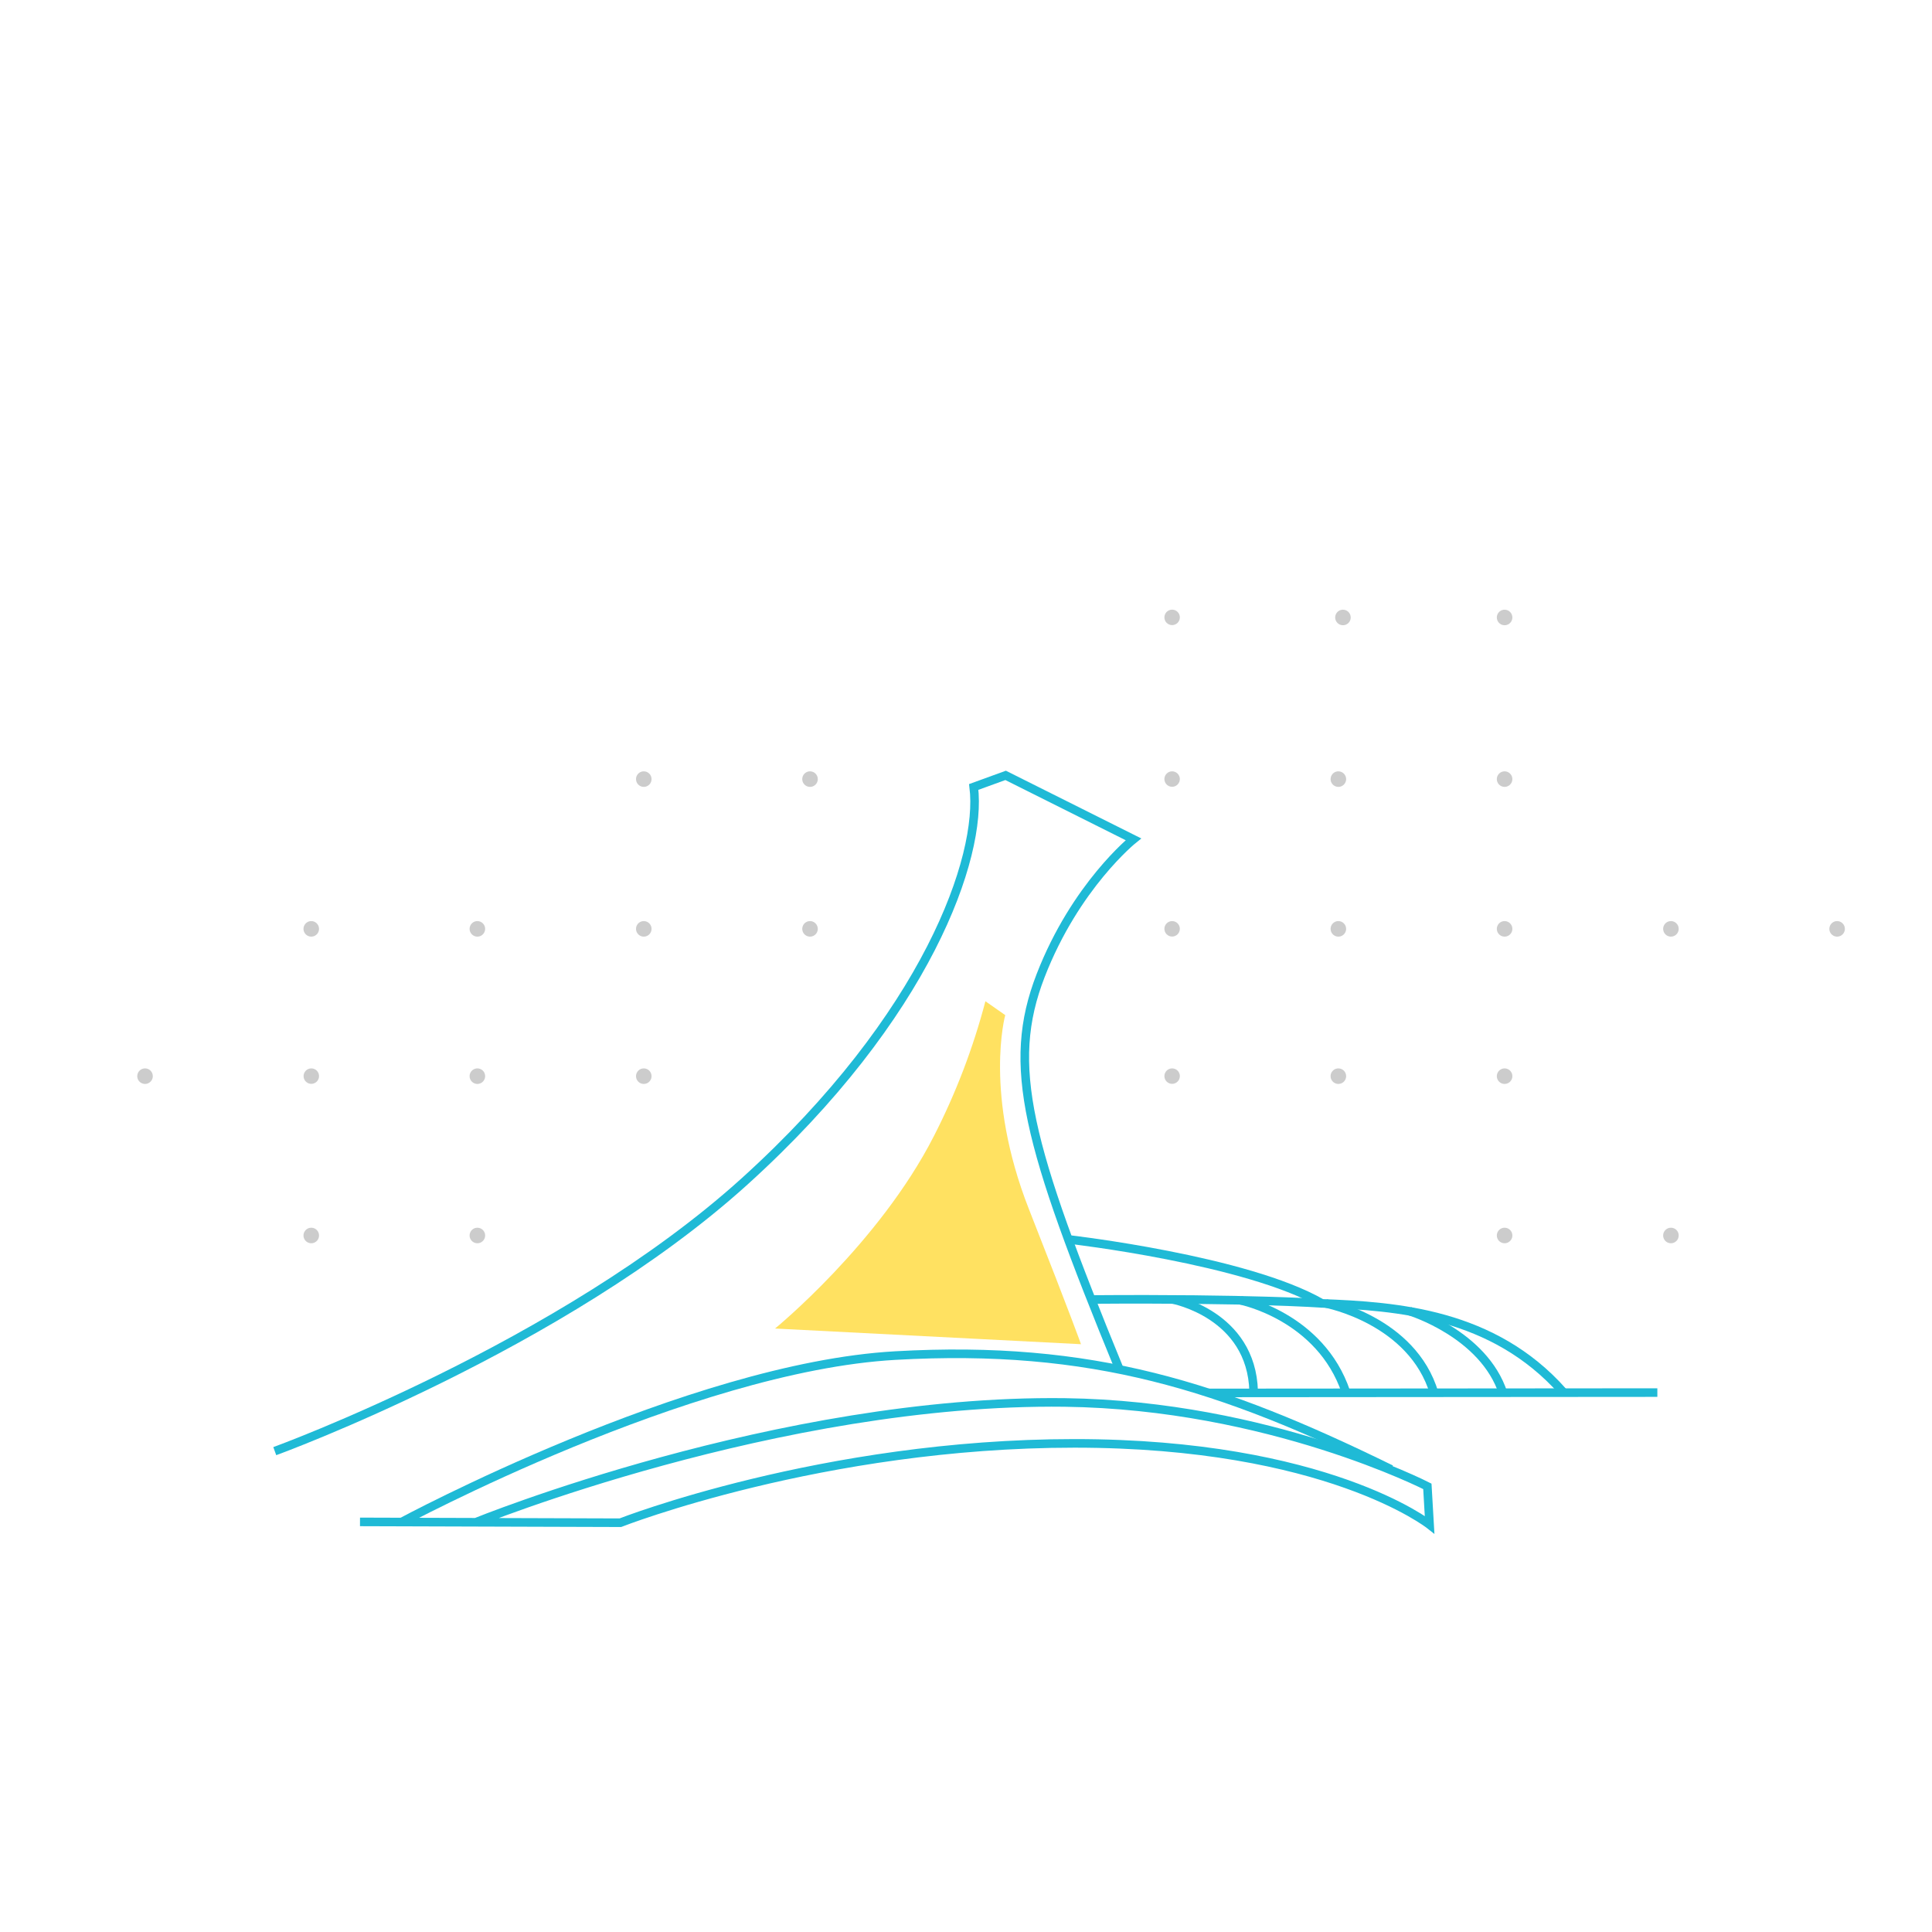
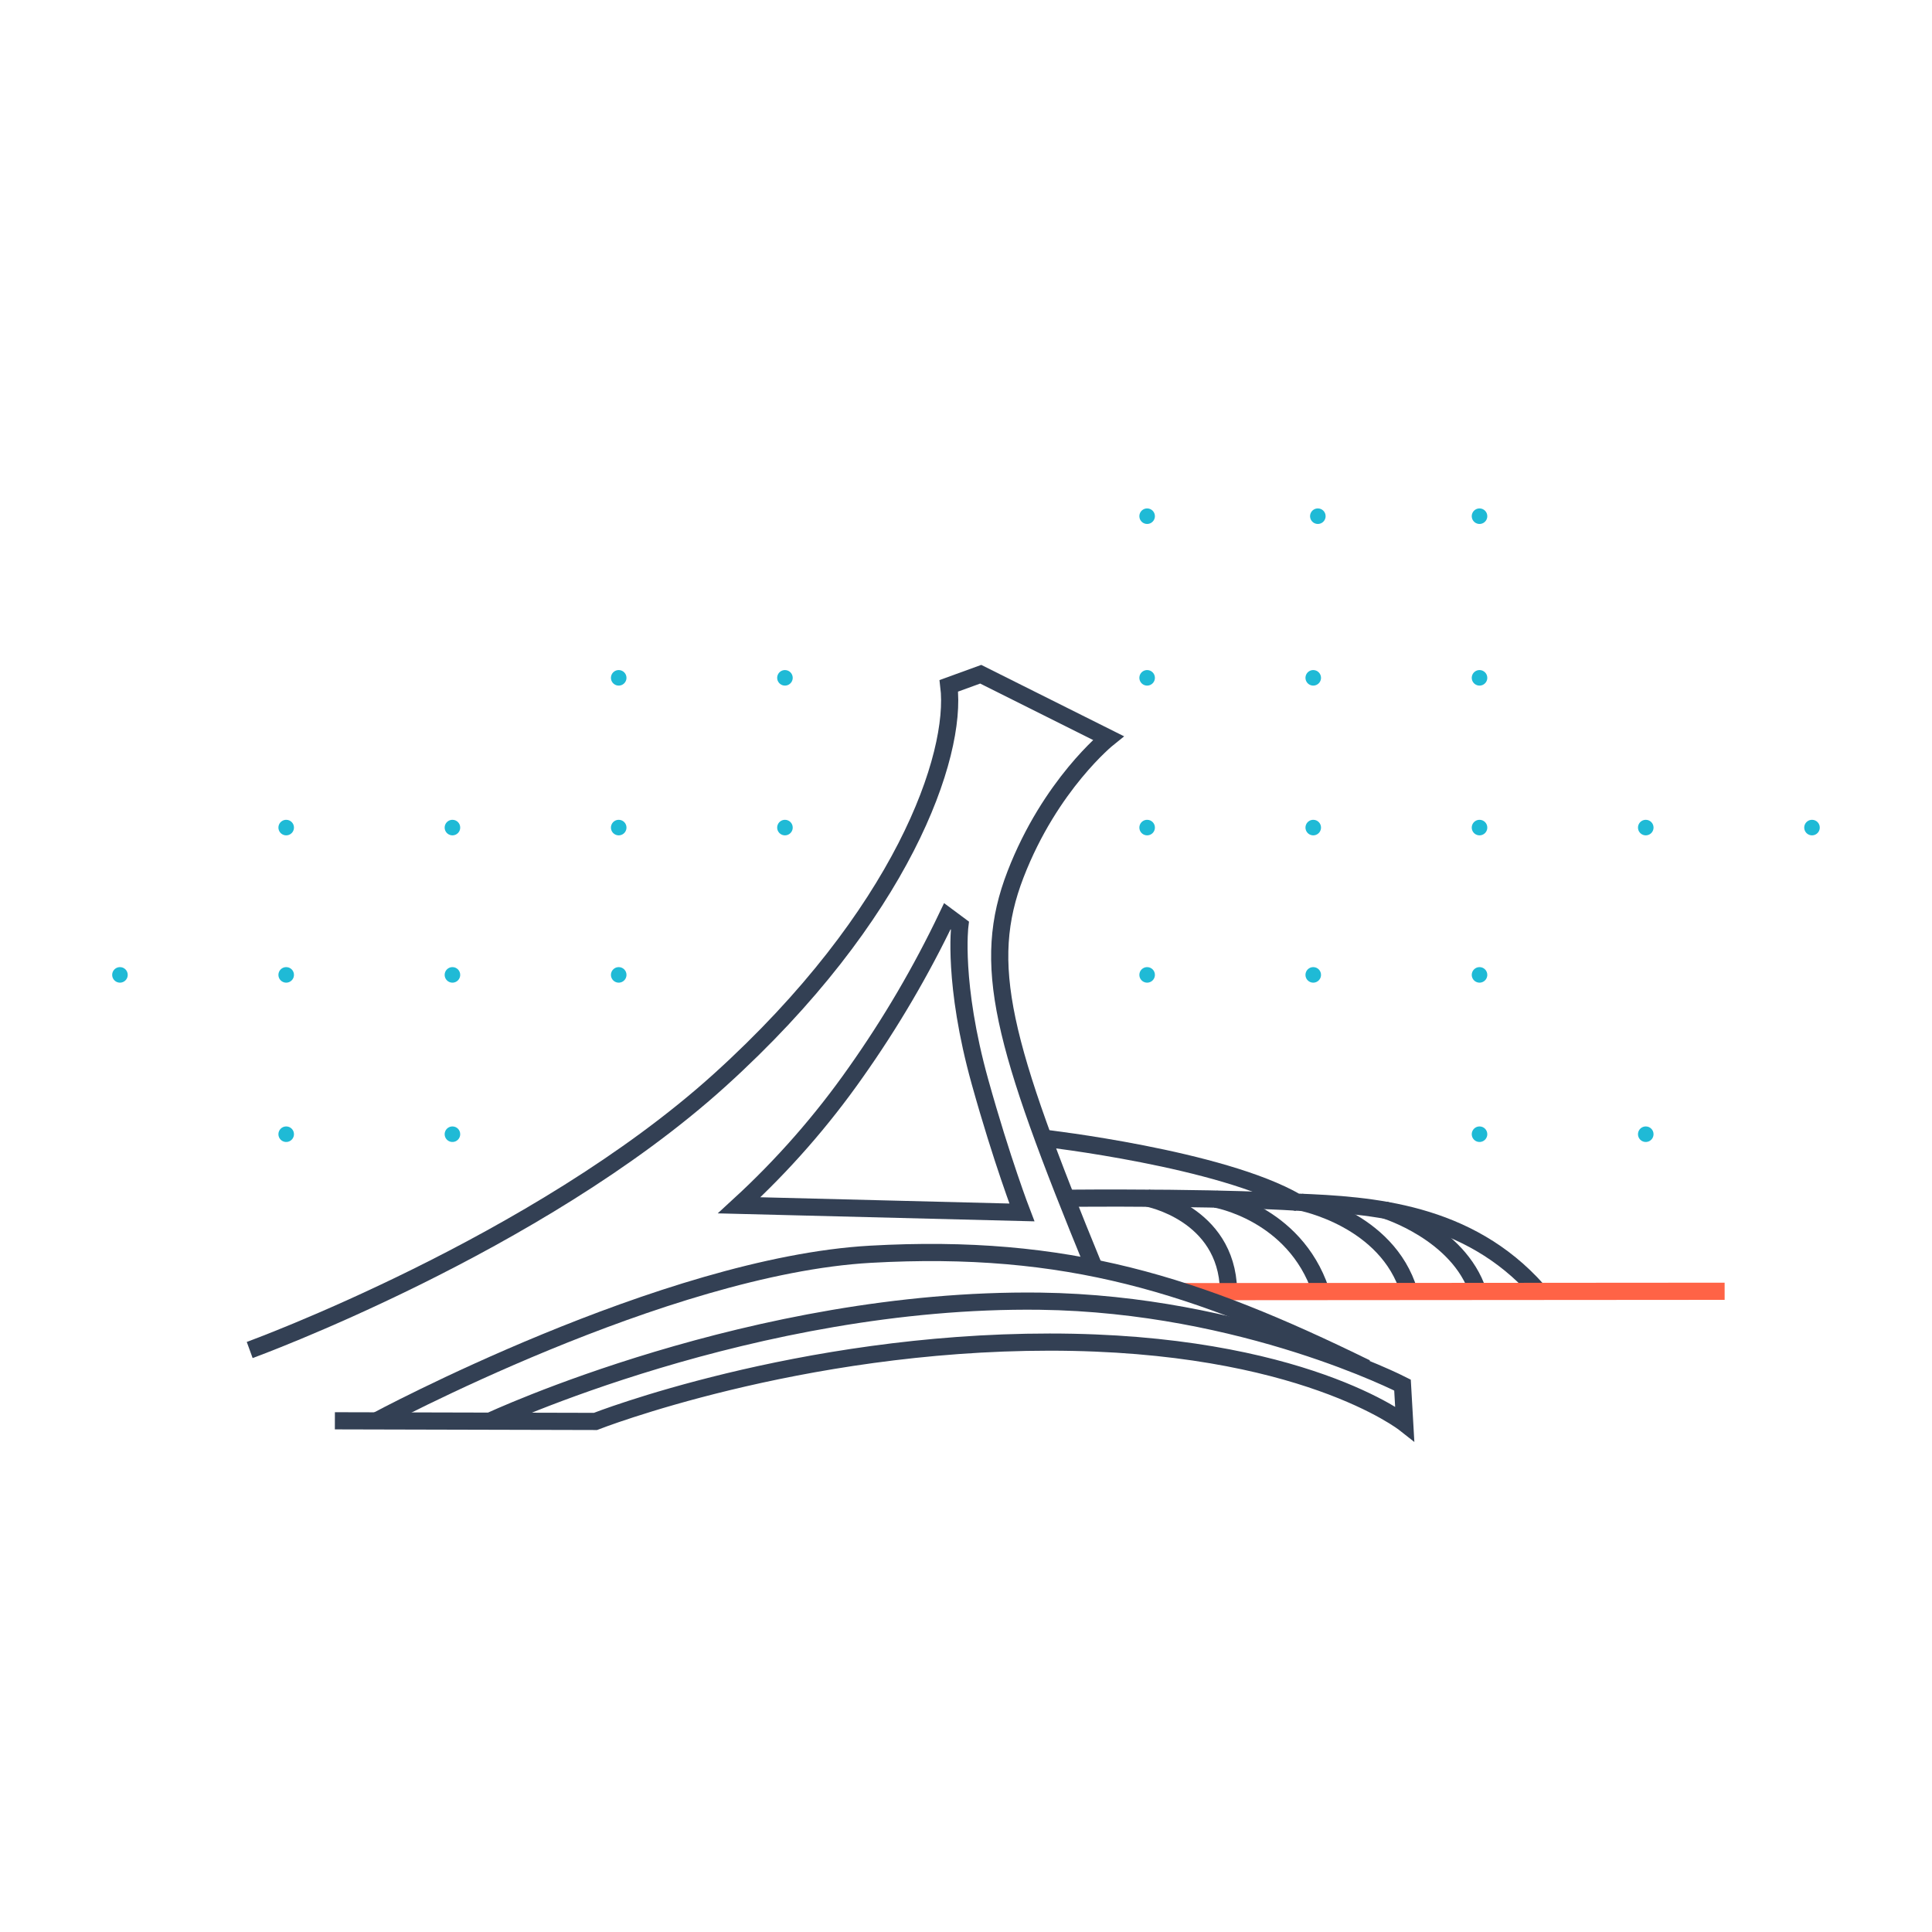
<svg xmlns="http://www.w3.org/2000/svg" viewBox="0 0 450 450">
  <defs>
-     <style>.a{fill:none;stroke:#1fbad6;stroke-miterlimit:10;stroke-width:2px;}.b{fill:#ffe161;}.c{fill:#ccc;}</style>
+     <style>.a,.b{fill:none;stroke-miterlimit:10;stroke-width:4px;}.a{stroke:#334054;}.b{stroke:#ff6346;}.c{fill:#1fbad6;}</style>
  </defs>
-   <path class="a" d="M64,338s66.87-24.32,109.43-62.83,55.4-75.66,53.37-91.87l7.43-2.7L264,195.49s-13.51,10.81-21.62,31.75-3.23,39.08,18.38,91.77" />
-   <path class="a" d="M249.11,288.71s41.2,4.73,58.77,14.87c17.56.67,39.89,2.28,56.1,20.52" />
-   <path class="a" d="M324,342.24c-39.57-19.39-69.58-29.09-115.47-26.5-48,2.7-115.19,38.88-115.19,38.88" />
-   <path class="a" d="M307.88,303.58s-16.57-1.19-53.77-.9" />
-   <path class="a" d="M110.58,354.66s70.75-28.83,137.45-28c47.58.63,84.43,19.54,84.43,19.54l.52,8.93s-24-18.94-82.7-18.94-105.79,18.48-105.79,18.48l-60.64-.19" />
-   <path class="a" d="M273.11,302.66s18.43,3.42,18.89,21.44" />
-   <path class="a" d="M289,302.89s18.52,3.68,24.5,21.35" />
-   <path class="a" d="M308.83,303.61s20.14,3.83,25.22,20.92" />
-   <path class="a" d="M328.36,305.41s17.23,5.25,21.75,19.12" />
-   <path class="b" d="M180.52,309.44s24.24-19.8,37-44.82a155.4,155.4,0,0,0,12-31.41l4.62,3.23s-5.08,18.29,5.55,45.28c10.19,25.88,12.09,31.37,12.09,31.37Z" />
-   <line class="a" x1="281.42" y1="324.44" x2="386.03" y2="324.36" />
-   <path class="c" d="M314.61,143.81a1.81,1.81,0,1,1-1.81-1.8A1.81,1.81,0,0,1,314.61,143.81Z" />
-   <path class="c" d="M352.26,143.81a1.81,1.81,0,1,1-1.8-1.8A1.81,1.81,0,0,1,352.26,143.81Z" />
-   <path class="c" d="M151.76,181.46a1.81,1.81,0,1,1-1.8-1.8A1.81,1.81,0,0,1,151.76,181.46Z" />
-   <path class="c" d="M190.48,181.46a1.81,1.81,0,1,1-1.8-1.8A1.81,1.81,0,0,1,190.48,181.46Z" />
-   <path class="c" d="M35.59,250.65a1.81,1.81,0,1,1-1.8-1.8A1.8,1.8,0,0,1,35.59,250.65Z" />
-   <path class="c" d="M74.31,216.34a1.81,1.81,0,1,1-1.8-1.8A1.81,1.81,0,0,1,74.31,216.34Z" />
-   <path class="c" d="M113,216.34a1.81,1.81,0,1,1-1.81-1.8A1.81,1.81,0,0,1,113,216.34Z" />
-   <path class="c" d="M151.76,216.34a1.81,1.81,0,1,1-1.8-1.8A1.81,1.81,0,0,1,151.76,216.34Z" />
-   <path class="c" d="M190.48,216.34a1.81,1.81,0,1,1-1.8-1.8A1.81,1.81,0,0,1,190.48,216.34Z" />
-   <path class="c" d="M113,250.65a1.81,1.81,0,1,1-1.81-1.8A1.8,1.8,0,0,1,113,250.65Z" />
-   <path class="c" d="M113,287.76a1.81,1.81,0,1,1-1.81-1.8A1.8,1.8,0,0,1,113,287.76Z" />
-   <path class="c" d="M151.76,250.65a1.81,1.81,0,1,1-1.8-1.8A1.8,1.8,0,0,1,151.76,250.65Z" />
-   <path class="c" d="M74.31,250.65a1.8,1.8,0,1,1-1.8-1.8A1.79,1.79,0,0,1,74.31,250.65Z" />
-   <path class="c" d="M74.31,287.76a1.81,1.81,0,1,1-1.8-1.8A1.8,1.8,0,0,1,74.31,287.76Z" />
-   <path class="c" d="M391,287.76a1.81,1.81,0,1,1-1.8-1.8A1.79,1.79,0,0,1,391,287.76Z" />
-   <path class="c" d="M274.81,143.81A1.8,1.8,0,1,1,273,142,1.8,1.8,0,0,1,274.81,143.81Z" />
-   <path class="c" d="M274.81,181.46a1.8,1.8,0,1,1-1.8-1.8A1.8,1.8,0,0,1,274.81,181.46Z" />
-   <path class="c" d="M313.54,181.46a1.81,1.81,0,1,1-1.81-1.8A1.81,1.81,0,0,1,313.54,181.46Z" />
-   <path class="c" d="M352.26,181.46a1.81,1.81,0,1,1-1.8-1.8A1.81,1.81,0,0,1,352.26,181.46Z" />
-   <path class="c" d="M274.81,216.34a1.8,1.8,0,1,1-1.8-1.8A1.8,1.8,0,0,1,274.81,216.34Z" />
-   <path class="c" d="M313.54,216.34a1.81,1.81,0,1,1-1.81-1.8A1.81,1.81,0,0,1,313.54,216.34Z" />
-   <path class="c" d="M352.26,216.34a1.81,1.81,0,1,1-1.8-1.8A1.81,1.81,0,0,1,352.26,216.34Z" />
-   <path class="c" d="M391,216.34a1.81,1.81,0,1,1-1.8-1.8A1.8,1.8,0,0,1,391,216.34Z" />
-   <path class="c" d="M429.71,216.34a1.81,1.81,0,1,1-1.81-1.8A1.81,1.81,0,0,1,429.71,216.34Z" />
-   <path class="c" d="M274.81,250.65a1.8,1.8,0,1,1-1.8-1.8A1.79,1.79,0,0,1,274.81,250.65Z" />
-   <path class="c" d="M313.54,250.65a1.81,1.81,0,1,1-1.81-1.8A1.8,1.8,0,0,1,313.54,250.65Z" />
-   <path class="c" d="M352.26,250.65a1.81,1.81,0,1,1-1.8-1.8A1.8,1.8,0,0,1,352.26,250.65Z" />
-   <path class="c" d="M352.26,287.76a1.81,1.81,0,1,1-1.8-1.8A1.8,1.8,0,0,1,352.26,287.76Z" />
+   <path class="a" d="M172.17,280.74a190.56,190.56,0,0,0,27.18-31,247.73,247.73,0,0,0,21.3-36.33l2.92,2.17s-1.69,13.51,4.69,36.41c5.12,18.37,9.76,30.41,9.76,30.41Z" />
+   <path class="a" d="M58.16,314.44S125,290.12,167.6,251.61,223,176,221,159.74l7.43-2.7,29.72,14.86s-13.51,10.81-21.61,31.75-3.24,39.08,18.38,91.77" />
+   <path class="a" d="M243.26,265.12S284.47,269.85,302,280c17.57.67,39.9,2.27,56.11,20.51" />
+   <path class="a" d="M302,280s-16.57-1.19-53.76-.9" />
+   <path class="a" d="M267.26,279.06s18.43,3.43,18.89,21.44" />
+   <path class="a" d="M283.11,279.29s18.36,3.07,24.51,21.36" />
+   <path class="a" d="M303,280s20.13,3.83,25.22,20.92" />
+   <path class="a" d="M322.51,281.81s17.23,5.26,21.76,19.13" />
+   <line class="b" x1="275.58" y1="300.85" x2="401.7" y2="300.76" />
+   <path class="a" d="M318.2,318.65c-39.58-19.39-69.59-29.09-115.47-26.51-48,2.71-115.2,38.89-115.2,38.89" />
+   <path class="a" d="M114,331.07s61.53-28.84,128.24-28c47.58.63,84.43,19.54,84.43,19.54l.51,8.93s-24-18.94-82.69-18.94-105.8,18.48-105.8,18.48L78,330.93" />
+   <path class="c" d="M308.76,120.22a1.81,1.81,0,1,1-1.8-1.8A1.8,1.8,0,0,1,308.76,120.22Z" />
+   <path class="c" d="M346.42,120.22a1.81,1.81,0,1,1-1.81-1.8A1.81,1.81,0,0,1,346.42,120.22Z" />
+   <path class="c" d="M145.92,157.87a1.81,1.81,0,1,1-1.81-1.8A1.81,1.81,0,0,1,145.92,157.87Z" />
+   <path class="c" d="M184.64,157.87a1.81,1.81,0,1,1-1.81-1.8A1.81,1.81,0,0,1,184.64,157.87Z" />
+   <path class="c" d="M29.75,227.06a1.81,1.81,0,1,1-1.81-1.8A1.8,1.8,0,0,1,29.75,227.06Z" />
+   <path class="c" d="M68.47,192.75a1.81,1.81,0,1,1-1.8-1.8A1.8,1.8,0,0,1,68.47,192.75Z" />
+   <path class="c" d="M107.19,192.75a1.81,1.81,0,1,1-1.8-1.8A1.8,1.8,0,0,1,107.19,192.75Z" />
+   <path class="c" d="M145.92,192.75a1.81,1.81,0,1,1-1.81-1.8A1.8,1.8,0,0,1,145.92,192.75Z" />
+   <path class="c" d="M184.64,192.75a1.81,1.81,0,1,1-1.81-1.8A1.8,1.8,0,0,1,184.64,192.75Z" />
+   <path class="c" d="M107.19,227.06a1.81,1.81,0,1,1-1.8-1.8A1.8,1.8,0,0,1,107.19,227.06Z" />
+   <path class="c" d="M107.19,264.17a1.81,1.81,0,1,1-1.8-1.8A1.8,1.8,0,0,1,107.19,264.17Z" />
+   <path class="c" d="M145.92,227.06a1.81,1.81,0,1,1-1.81-1.8A1.8,1.8,0,0,1,145.92,227.06Z" />
+   <path class="c" d="M68.47,227.06a1.81,1.81,0,1,1-1.8-1.8A1.8,1.8,0,0,1,68.47,227.06Z" />
+   <path class="c" d="M68.47,264.17a1.81,1.81,0,1,1-1.8-1.8A1.8,1.8,0,0,1,68.47,264.17Z" />
+   <path class="c" d="M385.14,264.17a1.81,1.81,0,1,1-1.8-1.8A1.8,1.8,0,0,1,385.14,264.17Z" />
+   <path class="c" d="M269,120.22a1.81,1.81,0,1,1-1.8-1.8A1.81,1.81,0,0,1,269,120.22Z" />
+   <path class="c" d="M269,157.87a1.81,1.81,0,1,1-1.8-1.8A1.81,1.81,0,0,1,269,157.87Z" />
+   <path class="c" d="M307.69,157.87a1.81,1.81,0,1,1-1.8-1.8A1.81,1.81,0,0,1,307.69,157.87Z" />
+   <path class="c" d="M346.42,157.87a1.81,1.81,0,1,1-1.81-1.8A1.81,1.81,0,0,1,346.42,157.87Z" />
+   <path class="c" d="M269,192.75a1.81,1.81,0,1,1-1.8-1.8A1.8,1.8,0,0,1,269,192.75Z" />
+   <path class="c" d="M307.69,192.75a1.81,1.81,0,1,1-1.8-1.8A1.8,1.8,0,0,1,307.69,192.75Z" />
+   <path class="c" d="M346.42,192.75a1.81,1.81,0,1,1-1.81-1.8A1.8,1.8,0,0,1,346.42,192.75Z" />
+   <path class="c" d="M385.14,192.75a1.81,1.81,0,1,1-1.8-1.8A1.8,1.8,0,0,1,385.14,192.75Z" />
+   <path class="c" d="M423.86,192.75a1.81,1.81,0,1,1-1.8-1.8A1.8,1.8,0,0,1,423.86,192.75Z" />
+   <path class="c" d="M269,227.06a1.81,1.81,0,1,1-1.8-1.8A1.8,1.8,0,0,1,269,227.06Z" />
+   <path class="c" d="M307.69,227.06a1.81,1.81,0,1,1-1.8-1.8A1.8,1.8,0,0,1,307.69,227.06Z" />
+   <path class="c" d="M346.42,227.06a1.81,1.81,0,1,1-1.81-1.8A1.8,1.8,0,0,1,346.42,227.06Z" />
+   <path class="c" d="M346.42,264.17a1.81,1.81,0,1,1-1.81-1.8A1.8,1.8,0,0,1,346.42,264.17Z" />
</svg>
